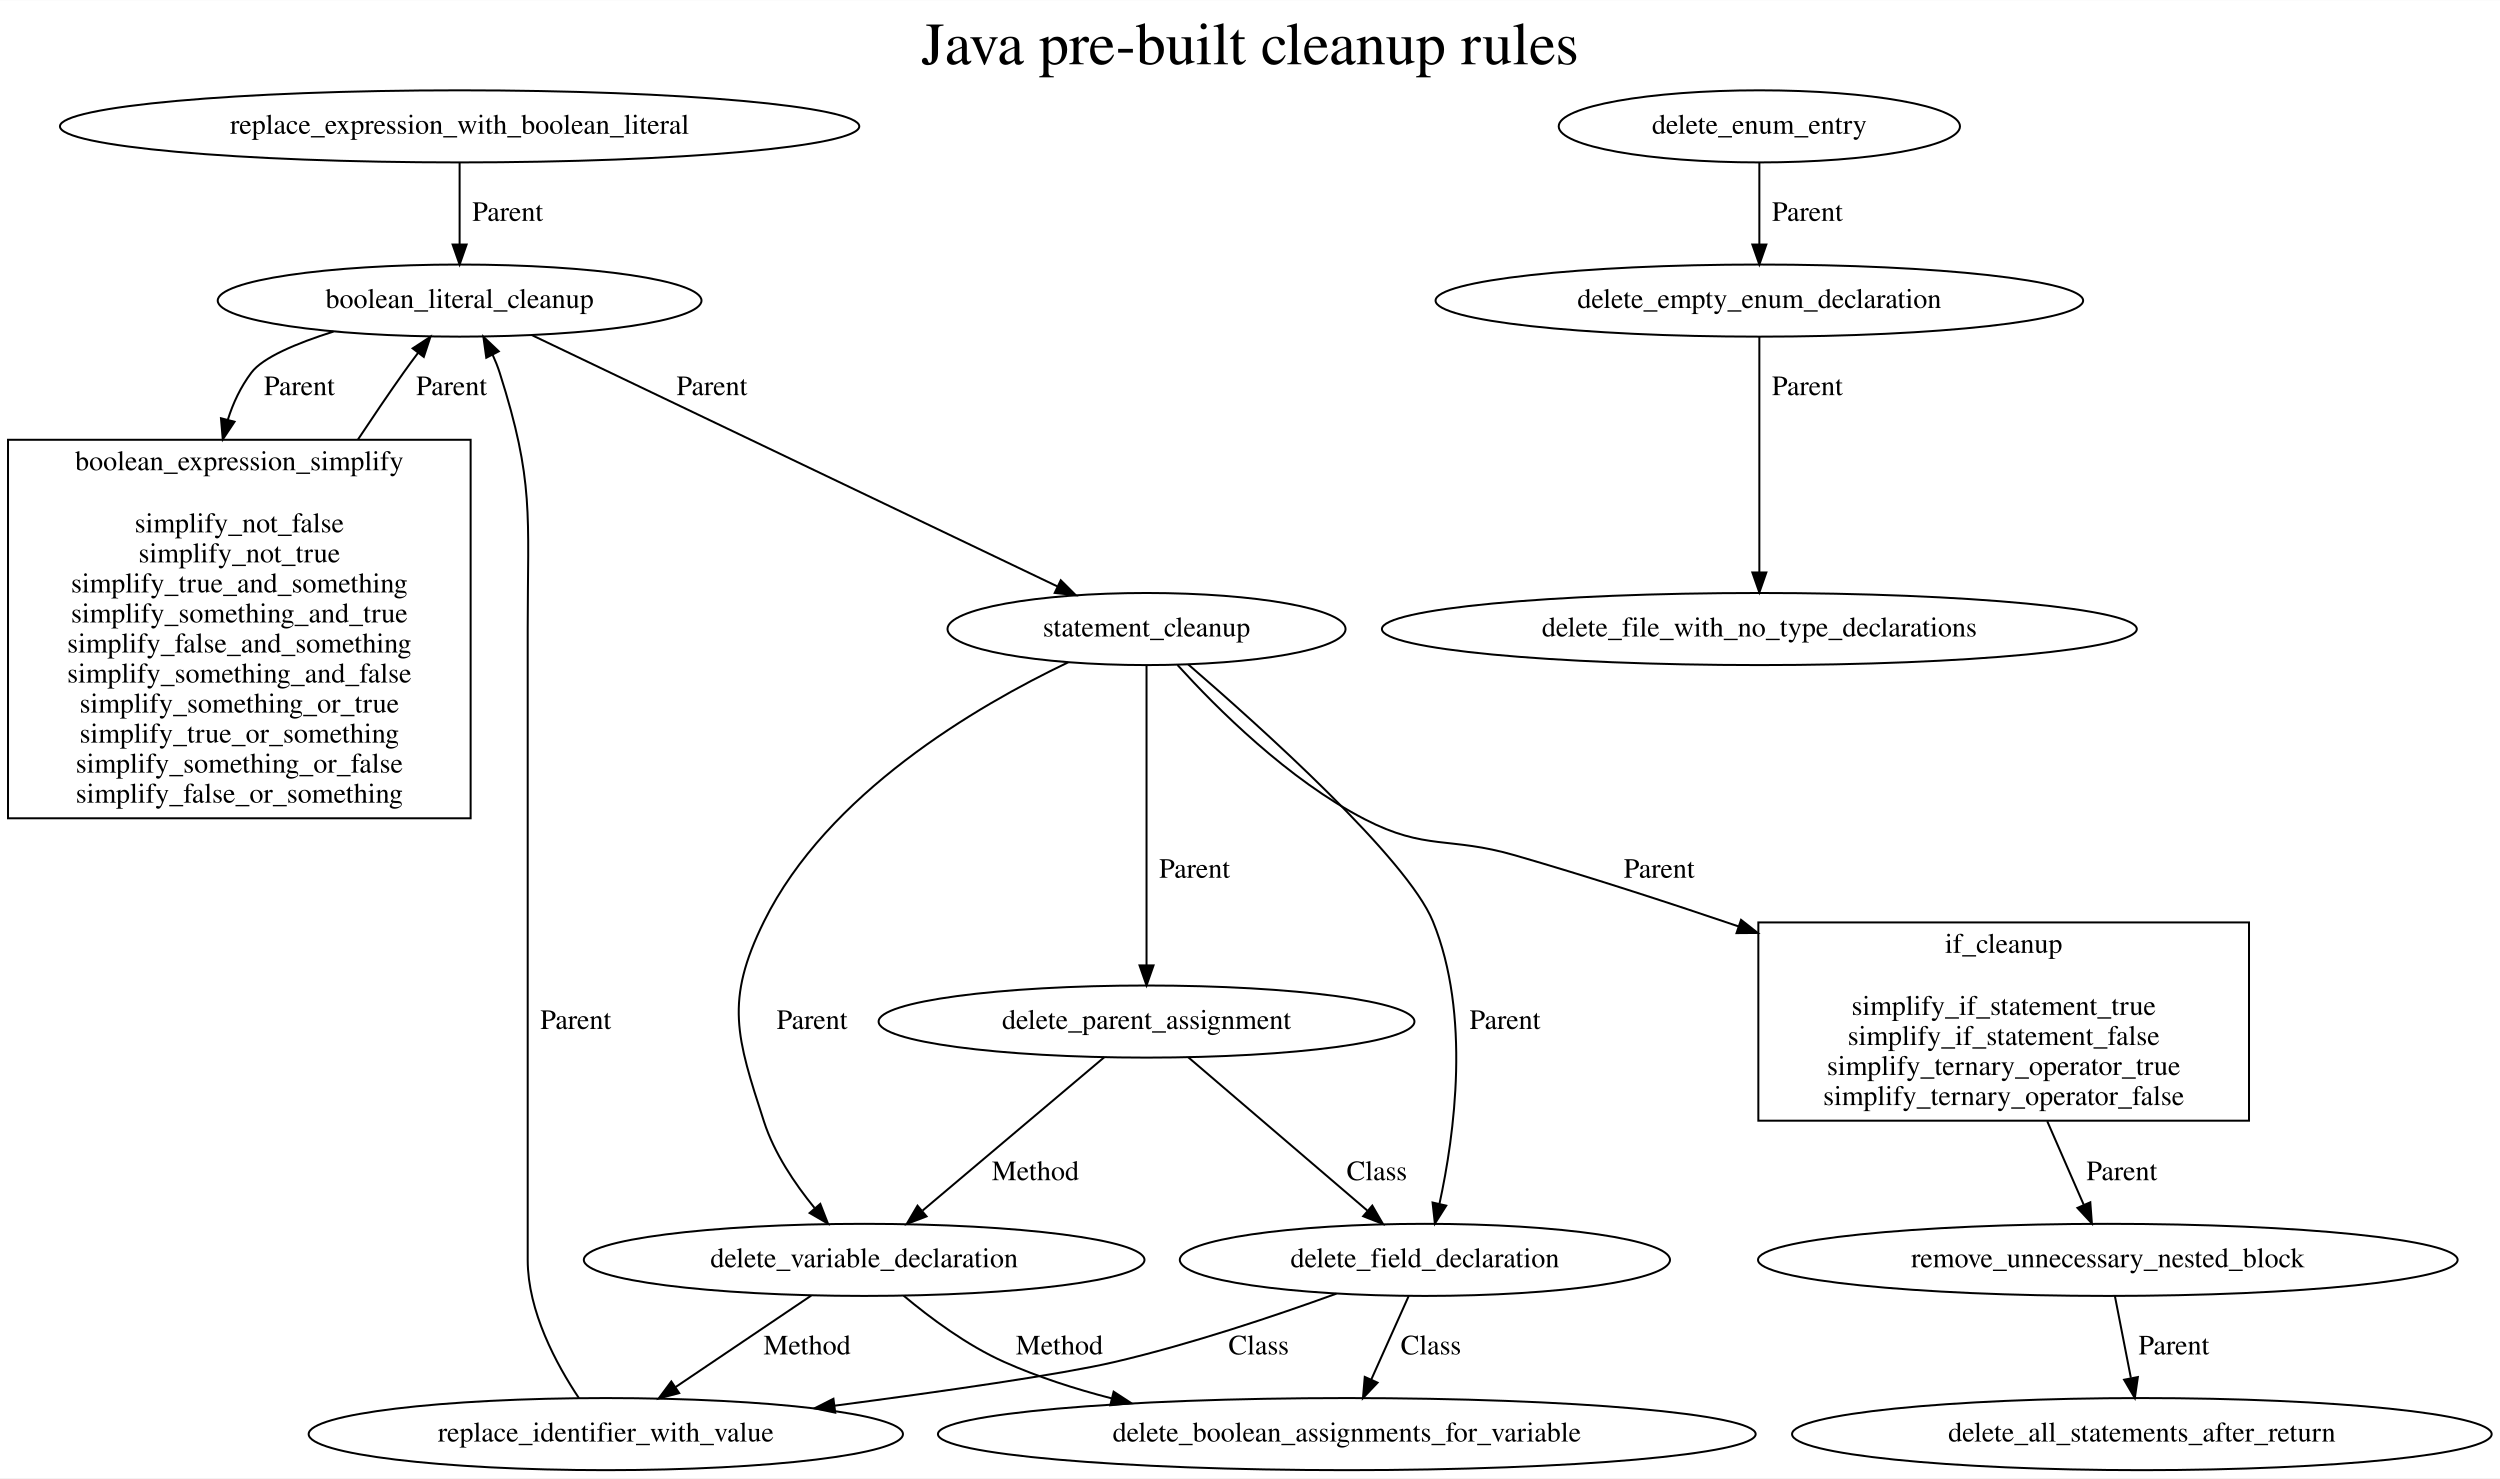
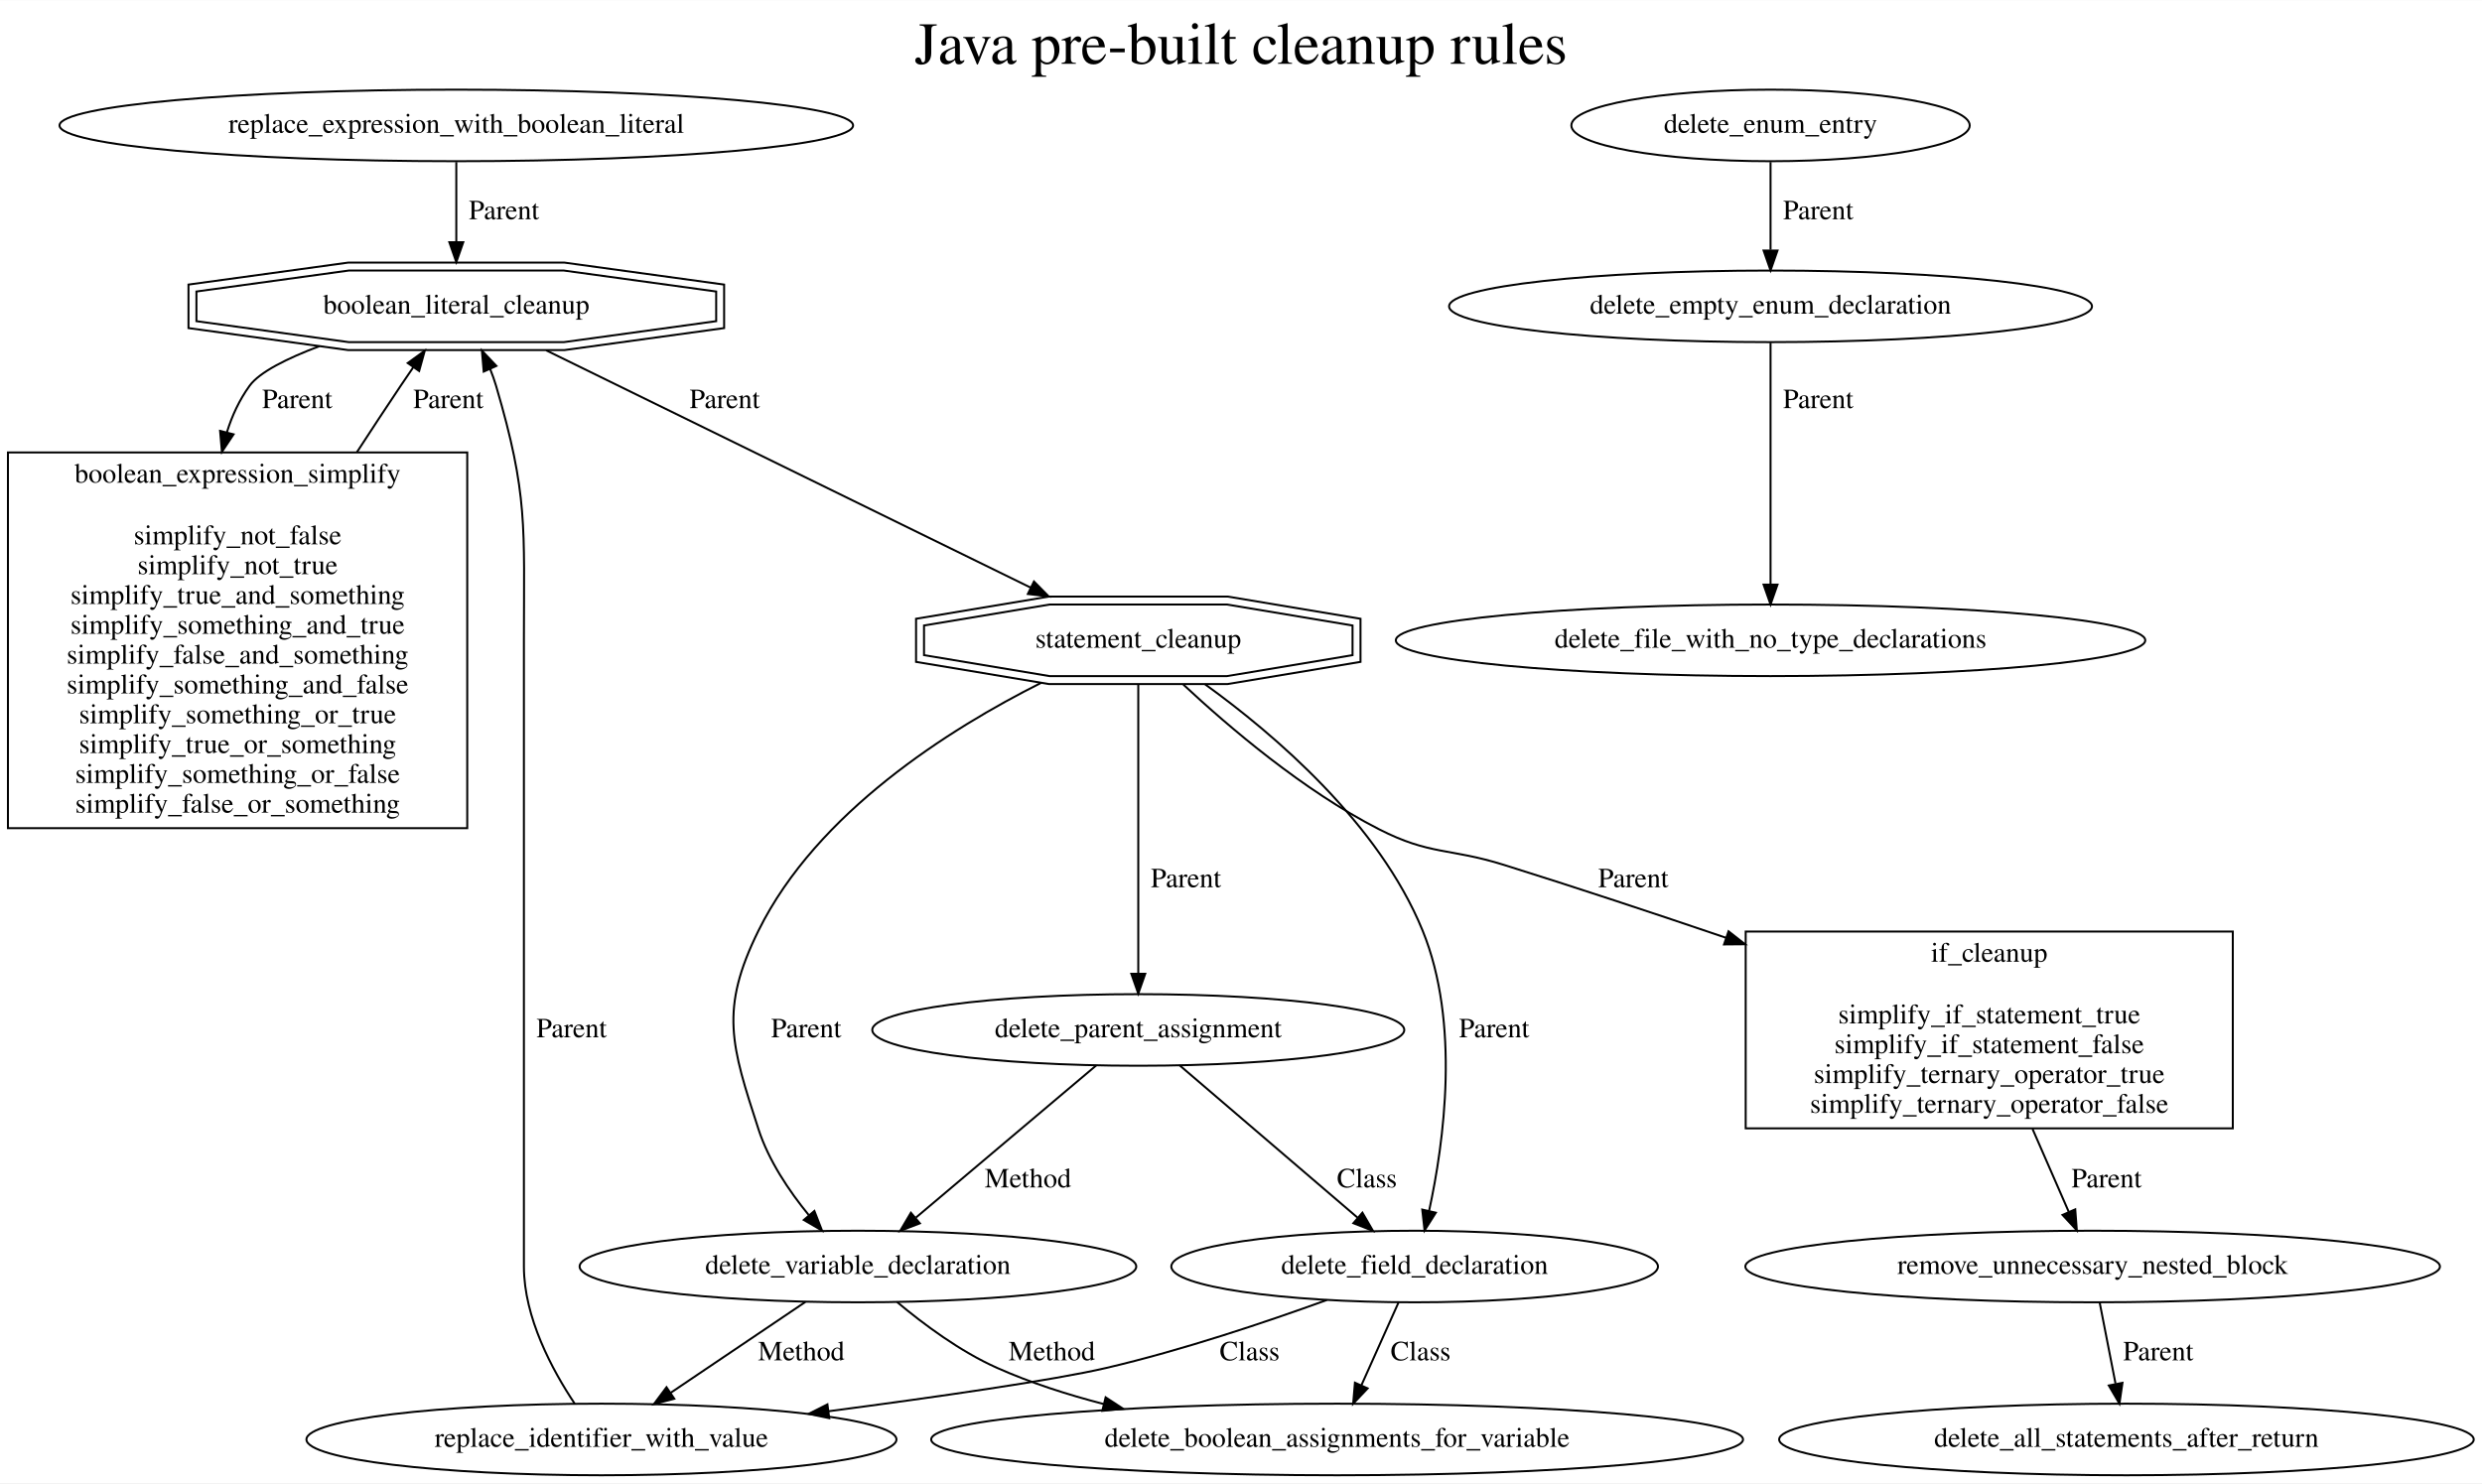
- <svg xmlns="http://www.w3.org/2000/svg" width="1248pt" height="738pt" viewBox="0.00 0.00 1248.33 738.00">
-   <g id="graph0" class="graph" transform="scale(1 1) rotate(0) translate(4 734)">
-     <polygon fill="#ffffff" stroke="transparent" points="-4,4 -4,-734 1244.334,-734 1244.334,4 -4,4" />
-     <text text-anchor="middle" x="620.167" y="-702" font-family="Times,serif" font-size="30.00" fill="#000000">Java pre-built cleanup rules</text>
+ <svg xmlns="http://www.w3.org/2000/svg" width="1248pt" height="746pt" viewBox="0.00 0.00 1248.33 746.00">
+   <g id="graph0" class="graph" transform="scale(1 1) rotate(0) translate(4 742)">
+     <polygon fill="#ffffff" stroke="transparent" points="-4,4 -4,-742 1244.334,-742 1244.334,4 -4,4" />
+     <text text-anchor="middle" x="620.167" y="-710" font-family="Times,serif" font-size="30.00" fill="#000000">Java pre-built cleanup rules</text>
    <g id="node1" class="node">
-       <ellipse fill="none" stroke="#000000" cx="225.5" cy="-671" rx="199.565" ry="18" />
-       <text text-anchor="middle" x="225.5" y="-667.3" font-family="Times,serif" font-size="14.00" fill="#000000">replace_expression_with_boolean_literal</text>
+       <ellipse fill="none" stroke="#000000" cx="225.5" cy="-679" rx="199.565" ry="18" />
+       <text text-anchor="middle" x="225.5" y="-675.3" font-family="Times,serif" font-size="14.00" fill="#000000">replace_expression_with_boolean_literal</text>
    </g>
    <g id="node2" class="node">
-       <ellipse fill="none" stroke="#000000" cx="225.5" cy="-584" rx="120.779" ry="18" />
-       <text text-anchor="middle" x="225.5" y="-580.3" font-family="Times,serif" font-size="14.00" fill="#000000">boolean_literal_cleanup</text>
+       <polygon fill="none" stroke="#000000" points="356.204,-580.544 356.204,-595.456 279.639,-606 171.361,-606 94.796,-595.456 94.796,-580.544 171.361,-570 279.639,-570 356.204,-580.544" />
+       <polygon fill="none" stroke="#000000" points="360.199,-577.057 360.199,-598.943 279.913,-610 171.087,-610 90.801,-598.943 90.801,-577.057 171.087,-566 279.913,-566 360.199,-577.057" />
+       <text text-anchor="middle" x="225.5" y="-584.3" font-family="Times,serif" font-size="14.00" fill="#000000">boolean_literal_cleanup</text>
    </g>
    <g id="edge1" class="edge">
-       <path fill="none" stroke="#000000" d="M225.5,-652.973C225.5,-641.192 225.5,-625.561 225.5,-612.158" />
-       <polygon fill="#000000" stroke="#000000" points="229,-612.003 225.5,-602.003 222,-612.003 229,-612.003" />
-       <text text-anchor="middle" x="249.5" y="-623.8" font-family="Times,serif" font-size="14.00" fill="#000000">Parent</text>
+       <path fill="none" stroke="#000000" d="M225.5,-660.585C225.5,-649.111 225.5,-634.023 225.5,-620.577" />
+       <polygon fill="#000000" stroke="#000000" points="229,-620.246 225.5,-610.246 222,-620.247 229,-620.246" />
+       <text text-anchor="middle" x="249.5" y="-631.8" font-family="Times,serif" font-size="14.00" fill="#000000">Parent</text>
    </g>
    <g id="node3" class="node">
      <polygon fill="none" stroke="#000000" points="0,-325.5 0,-514.5 231,-514.5 231,-325.5 0,-325.5" />
      <text text-anchor="middle" x="115.5" y="-499.3" font-family="Times,serif" font-size="14.00" fill="#000000">boolean_expression_simplify</text>
      <text text-anchor="middle" x="115.5" y="-468.3" font-family="Times,serif" font-size="14.00" fill="#000000">simplify_not_false</text>
      <text text-anchor="middle" x="115.5" y="-453.3" font-family="Times,serif" font-size="14.00" fill="#000000">simplify_not_true</text>
      <text text-anchor="middle" x="115.5" y="-438.3" font-family="Times,serif" font-size="14.00" fill="#000000">simplify_true_and_something</text>
      <text text-anchor="middle" x="115.5" y="-423.3" font-family="Times,serif" font-size="14.00" fill="#000000">simplify_something_and_true</text>
      <text text-anchor="middle" x="115.5" y="-408.3" font-family="Times,serif" font-size="14.00" fill="#000000">simplify_false_and_something</text>
      <text text-anchor="middle" x="115.5" y="-393.3" font-family="Times,serif" font-size="14.00" fill="#000000">simplify_something_and_false</text>
      <text text-anchor="middle" x="115.5" y="-378.3" font-family="Times,serif" font-size="14.00" fill="#000000">simplify_something_or_true</text>
      <text text-anchor="middle" x="115.5" y="-363.3" font-family="Times,serif" font-size="14.00" fill="#000000">simplify_true_or_something</text>
      <text text-anchor="middle" x="115.5" y="-348.3" font-family="Times,serif" font-size="14.00" fill="#000000">simplify_something_or_false</text>
      <text text-anchor="middle" x="115.5" y="-333.3" font-family="Times,serif" font-size="14.00" fill="#000000">simplify_false_or_something</text>
    </g>
    <g id="edge2" class="edge">
-       <path fill="none" stroke="#000000" d="M162.522,-568.533C144.002,-562.673 127.165,-555.574 121.5,-548 116.175,-540.881 112.367,-532.866 109.731,-524.407" />
-       <polygon fill="#000000" stroke="#000000" points="113.113,-523.508 107.235,-514.693 106.334,-525.25 113.113,-523.508" />
+       <path fill="none" stroke="#000000" d="M156.628,-567.95C140.485,-561.863 126.51,-554.941 121.5,-548 116.4,-540.934 112.72,-533.034 110.145,-524.72" />
+       <polygon fill="#000000" stroke="#000000" points="113.476,-523.618 107.611,-514.794 106.693,-525.35 113.476,-523.618" />
      <text text-anchor="middle" x="145.5" y="-536.8" font-family="Times,serif" font-size="14.00" fill="#000000">Parent</text>
    </g>
    <g id="node6" class="node">
-       <ellipse fill="none" stroke="#000000" cx="568.5" cy="-420" rx="99.382" ry="18" />
+       <polygon fill="none" stroke="#000000" points="676.264,-412.544 676.264,-427.456 613.137,-438 523.863,-438 460.736,-427.456 460.736,-412.544 523.863,-402 613.137,-402 676.264,-412.544" />
+       <polygon fill="none" stroke="#000000" points="680.269,-409.158 680.269,-430.842 613.47,-442 523.53,-442 456.731,-430.842 456.731,-409.158 523.53,-398 613.47,-398 680.269,-409.158" />
      <text text-anchor="middle" x="568.5" y="-416.3" font-family="Times,serif" font-size="14.00" fill="#000000">statement_cleanup</text>
    </g>
    <g id="edge3" class="edge">
-       <path fill="none" stroke="#000000" d="M261.559,-566.759C324.722,-536.559 455.18,-474.182 523.906,-441.322" />
-       <polygon fill="#000000" stroke="#000000" points="525.669,-444.359 533.181,-436.887 522.649,-438.043 525.669,-444.359" />
-       <text text-anchor="middle" x="351.5" y="-536.8" font-family="Times,serif" font-size="14.00" fill="#000000">Parent</text>
+       <path fill="none" stroke="#000000" d="M270.694,-565.864C333.501,-535.101 447.024,-479.499 514.302,-446.546" />
+       <polygon fill="#000000" stroke="#000000" points="516.038,-449.593 523.479,-442.051 512.958,-443.307 516.038,-449.593" />
+       <text text-anchor="middle" x="360.5" y="-536.8" font-family="Times,serif" font-size="14.00" fill="#000000">Parent</text>
    </g>
    <g id="edge4" class="edge">
-       <path fill="none" stroke="#000000" d="M174.767,-514.672C182.268,-526.005 189.959,-537.333 197.5,-548 199.8,-551.253 202.277,-554.618 204.773,-557.925" />
-       <polygon fill="#000000" stroke="#000000" points="202.057,-560.135 210.927,-565.93 207.607,-555.868 202.057,-560.135" />
+       <path fill="none" stroke="#000000" d="M175.52,-514.653C182.857,-525.936 190.303,-537.256 197.5,-548 199.555,-551.068 201.722,-554.25 203.902,-557.418" />
+       <polygon fill="#000000" stroke="#000000" points="201.063,-559.466 209.64,-565.687 206.814,-555.475 201.063,-559.466" />
      <text text-anchor="middle" x="221.5" y="-536.8" font-family="Times,serif" font-size="14.00" fill="#000000">Parent</text>
    </g>
    <g id="node4" class="node">
-       <ellipse fill="none" stroke="#000000" cx="874.5" cy="-671" rx="100.182" ry="18" />
-       <text text-anchor="middle" x="874.5" y="-667.3" font-family="Times,serif" font-size="14.00" fill="#000000">delete_enum_entry</text>
+       <ellipse fill="none" stroke="#000000" cx="886.5" cy="-679" rx="100.182" ry="18" />
+       <text text-anchor="middle" x="886.5" y="-675.3" font-family="Times,serif" font-size="14.00" fill="#000000">delete_enum_entry</text>
    </g>
    <g id="node5" class="node">
-       <ellipse fill="none" stroke="#000000" cx="874.5" cy="-584" rx="161.671" ry="18" />
-       <text text-anchor="middle" x="874.5" y="-580.3" font-family="Times,serif" font-size="14.00" fill="#000000">delete_empty_enum_declaration</text>
+       <ellipse fill="none" stroke="#000000" cx="886.5" cy="-588" rx="161.671" ry="18" />
+       <text text-anchor="middle" x="886.5" y="-584.3" font-family="Times,serif" font-size="14.00" fill="#000000">delete_empty_enum_declaration</text>
    </g>
    <g id="edge5" class="edge">
-       <path fill="none" stroke="#000000" d="M874.5,-652.973C874.5,-641.192 874.5,-625.561 874.5,-612.158" />
-       <polygon fill="#000000" stroke="#000000" points="878,-612.003 874.5,-602.003 871,-612.003 878,-612.003" />
-       <text text-anchor="middle" x="898.5" y="-623.8" font-family="Times,serif" font-size="14.00" fill="#000000">Parent</text>
+       <path fill="none" stroke="#000000" d="M886.5,-660.585C886.5,-647.921 886.5,-630.856 886.5,-616.454" />
+       <polygon fill="#000000" stroke="#000000" points="890,-616.077 886.5,-606.077 883,-616.077 890,-616.077" />
+       <text text-anchor="middle" x="910.5" y="-631.8" font-family="Times,serif" font-size="14.00" fill="#000000">Parent</text>
    </g>
-     <g id="node14" class="node">
-       <ellipse fill="none" stroke="#000000" cx="874.5" cy="-420" rx="188.467" ry="18" />
-       <text text-anchor="middle" x="874.5" y="-416.3" font-family="Times,serif" font-size="14.00" fill="#000000">delete_file_with_no_type_declarations</text>
+     <g id="node15" class="node">
+       <ellipse fill="none" stroke="#000000" cx="886.5" cy="-420" rx="188.467" ry="18" />
+       <text text-anchor="middle" x="886.5" y="-416.3" font-family="Times,serif" font-size="14.00" fill="#000000">delete_file_with_no_type_declarations</text>
    </g>
    <g id="edge6" class="edge">
-       <path fill="none" stroke="#000000" d="M874.5,-565.822C874.5,-537.377 874.5,-482.115 874.5,-448.39" />
-       <polygon fill="#000000" stroke="#000000" points="878,-448.259 874.5,-438.259 871,-448.259 878,-448.259" />
-       <text text-anchor="middle" x="898.5" y="-536.8" font-family="Times,serif" font-size="14.00" fill="#000000">Parent</text>
+       <path fill="none" stroke="#000000" d="M886.5,-569.701C886.5,-540.464 886.5,-482.995 886.5,-448.389" />
+       <polygon fill="#000000" stroke="#000000" points="890,-448.022 886.5,-438.022 883,-448.022 890,-448.022" />
+       <text text-anchor="middle" x="910.5" y="-536.8" font-family="Times,serif" font-size="14.00" fill="#000000">Parent</text>
    </g>
    <g id="node7" class="node">
      <polygon fill="none" stroke="#000000" points="874,-174.5 874,-273.5 1119,-273.5 1119,-174.5 874,-174.5" />
      <text text-anchor="middle" x="996.5" y="-258.3" font-family="Times,serif" font-size="14.00" fill="#000000">if_cleanup</text>
      <text text-anchor="middle" x="996.5" y="-227.3" font-family="Times,serif" font-size="14.00" fill="#000000">simplify_if_statement_true</text>
      <text text-anchor="middle" x="996.5" y="-212.3" font-family="Times,serif" font-size="14.00" fill="#000000">simplify_if_statement_false</text>
      <text text-anchor="middle" x="996.5" y="-197.3" font-family="Times,serif" font-size="14.00" fill="#000000">simplify_ternary_operator_true</text>
      <text text-anchor="middle" x="996.5" y="-182.3" font-family="Times,serif" font-size="14.00" fill="#000000">simplify_ternary_operator_false</text>
    </g>
    <g id="edge7" class="edge">
-       <path fill="none" stroke="#000000" d="M583.953,-402.043C603.533,-380.454 639.351,-344.677 677.5,-325 707.966,-309.286 719.571,-316.53 752.5,-307 788.996,-296.438 828.126,-283.751 864.127,-271.51" />
-       <polygon fill="#000000" stroke="#000000" points="865.366,-274.786 873.699,-268.242 863.104,-268.161 865.366,-274.786" />
-       <text text-anchor="middle" x="824.5" y="-295.8" font-family="Times,serif" font-size="14.00" fill="#000000">Parent</text>
+       <path fill="none" stroke="#000000" d="M591.16,-397.734C614.16,-376.277 651.677,-344.306 689.5,-325 715.437,-311.761 724.707,-315.692 752.5,-307 788.86,-295.629 828.024,-282.641 864.105,-270.369" />
+       <polygon fill="#000000" stroke="#000000" points="865.364,-273.638 873.699,-267.098 863.105,-267.012 865.364,-273.638" />
+       <text text-anchor="middle" x="817.5" y="-295.8" font-family="Times,serif" font-size="14.00" fill="#000000">Parent</text>
    </g>
    <g id="node10" class="node">
      <ellipse fill="none" stroke="#000000" cx="427.5" cy="-105" rx="139.976" ry="18" />
      <text text-anchor="middle" x="427.5" y="-101.3" font-family="Times,serif" font-size="14.00" fill="#000000">delete_variable_declaration</text>
    </g>
    <g id="edge8" class="edge">
-       <path fill="none" stroke="#000000" d="M529.368,-403.37C483.287,-381.375 409.034,-337.795 377.5,-274 357.806,-234.157 363.792,-216.278 377.5,-174 382.616,-158.221 392.842,-143.028 402.721,-130.934" />
+       <path fill="none" stroke="#000000" d="M519.681,-398.625C473.464,-375.404 406.907,-333.492 377.5,-274 357.806,-234.157 363.792,-216.278 377.5,-174 382.616,-158.221 392.842,-143.028 402.721,-130.934" />
      <polygon fill="#000000" stroke="#000000" points="405.593,-132.96 409.437,-123.087 400.275,-128.408 405.593,-132.96" />
      <text text-anchor="middle" x="401.5" y="-220.3" font-family="Times,serif" font-size="14.00" fill="#000000">Parent</text>
    </g>
    <g id="node11" class="node">
      <ellipse fill="none" stroke="#000000" cx="568.5" cy="-224" rx="133.776" ry="18" />
      <text text-anchor="middle" x="568.5" y="-220.3" font-family="Times,serif" font-size="14.00" fill="#000000">delete_parent_assignment</text>
    </g>
    <g id="edge10" class="edge">
-       <path fill="none" stroke="#000000" d="M568.5,-401.912C568.5,-367.636 568.5,-293.006 568.5,-252.138" />
-       <polygon fill="#000000" stroke="#000000" points="572,-252.044 568.5,-242.044 565,-252.044 572,-252.044" />
+       <path fill="none" stroke="#000000" d="M568.5,-397.897C568.5,-362.208 568.5,-291.915 568.5,-252.506" />
+       <polygon fill="#000000" stroke="#000000" points="572,-252.264 568.5,-242.265 565,-252.265 572,-252.264" />
      <text text-anchor="middle" x="592.5" y="-295.8" font-family="Times,serif" font-size="14.00" fill="#000000">Parent</text>
    </g>
    <g id="node12" class="node">
      <ellipse fill="none" stroke="#000000" cx="707.5" cy="-105" rx="122.379" ry="18" />
      <text text-anchor="middle" x="707.5" y="-101.3" font-family="Times,serif" font-size="14.00" fill="#000000">delete_field_declaration</text>
    </g>
    <g id="edge9" class="edge">
-       <path fill="none" stroke="#000000" d="M589.286,-402.363C625.779,-370.858 698.73,-305.289 711.5,-274 730.496,-227.459 722.282,-167.543 714.765,-132.984" />
+       <path fill="none" stroke="#000000" d="M602.112,-397.858C637.009,-372.64 689.512,-327.873 711.5,-274 730.496,-227.459 722.282,-167.543 714.765,-132.984" />
      <polygon fill="#000000" stroke="#000000" points="718.147,-132.071 712.486,-123.115 711.326,-133.647 718.147,-132.071" />
      <text text-anchor="middle" x="747.5" y="-220.3" font-family="Times,serif" font-size="14.00" fill="#000000">Parent</text>
    </g>
    <g id="node8" class="node">
      <ellipse fill="none" stroke="#000000" cx="1048.5" cy="-105" rx="174.669" ry="18" />
      <text text-anchor="middle" x="1048.5" y="-101.3" font-family="Times,serif" font-size="14.00" fill="#000000">remove_unnecessary_nested_block</text>
    </g>
    <g id="edge11" class="edge">
      <path fill="none" stroke="#000000" d="M1018.251,-174.223C1024.488,-159.95 1031.06,-144.911 1036.479,-132.51" />
      <polygon fill="#000000" stroke="#000000" points="1039.752,-133.76 1040.549,-123.195 1033.338,-130.957 1039.752,-133.76" />
      <text text-anchor="middle" x="1055.5" y="-144.8" font-family="Times,serif" font-size="14.00" fill="#000000">Parent</text>
    </g>
-     <g id="node15" class="node">
+     <g id="node13" class="node">
      <ellipse fill="none" stroke="#000000" cx="1065.5" cy="-18" rx="174.669" ry="18" />
      <text text-anchor="middle" x="1065.5" y="-14.3" font-family="Times,serif" font-size="14.00" fill="#000000">delete_all_statements_after_return</text>
    </g>
    <g id="edge12" class="edge">
      <path fill="none" stroke="#000000" d="M1052.022,-86.974C1054.325,-75.192 1057.379,-59.561 1059.998,-46.158" />
      <polygon fill="#000000" stroke="#000000" points="1063.499,-46.489 1061.982,-36.003 1056.629,-45.147 1063.499,-46.489" />
      <text text-anchor="middle" x="1081.5" y="-57.8" font-family="Times,serif" font-size="14.00" fill="#000000">Parent</text>
    </g>
    <g id="node9" class="node">
      <ellipse fill="none" stroke="#000000" cx="298.5" cy="-18" rx="148.374" ry="18" />
      <text text-anchor="middle" x="298.5" y="-14.3" font-family="Times,serif" font-size="14.00" fill="#000000">replace_identifier_with_value</text>
    </g>
    <g id="edge13" class="edge">
-       <path fill="none" stroke="#000000" d="M285.078,-35.96C273.797,-52.862 259.5,-79.344 259.5,-105 259.5,-420 259.5,-420 259.5,-420 259.5,-477.228 262.85,-493.465 245.5,-548 244.555,-550.97 243.352,-553.973 242.006,-556.91" />
-       <polygon fill="#000000" stroke="#000000" points="238.816,-555.46 237.362,-565.955 245.043,-558.658 238.816,-555.46" />
+       <path fill="none" stroke="#000000" d="M285.078,-35.96C273.797,-52.862 259.5,-79.344 259.5,-105 259.5,-420 259.5,-420 259.5,-420 259.5,-477.228 261.661,-493.101 245.5,-548 244.678,-550.793 243.667,-553.626 242.541,-556.428" />
+       <polygon fill="#000000" stroke="#000000" points="239.27,-555.169 238.374,-565.726 245.658,-558.032 239.27,-555.169" />
      <text text-anchor="middle" x="283.5" y="-220.3" font-family="Times,serif" font-size="14.00" fill="#000000">Parent</text>
    </g>
    <g id="edge14" class="edge">
      <path fill="none" stroke="#000000" d="M401.084,-87.184C381.518,-73.989 354.669,-55.881 333.346,-41.501" />
      <polygon fill="#000000" stroke="#000000" points="335.129,-38.482 324.881,-35.792 331.215,-44.285 335.129,-38.482" />
      <text text-anchor="middle" x="399" y="-57.8" font-family="Times,serif" font-size="14.00" fill="#000000">Method</text>
    </g>
-     <g id="node13" class="node">
+     <g id="node14" class="node">
      <ellipse fill="none" stroke="#000000" cx="668.5" cy="-18" rx="204.164" ry="18" />
      <text text-anchor="middle" x="668.5" y="-14.3" font-family="Times,serif" font-size="14.00" fill="#000000">delete_boolean_assignments_for_variable</text>
    </g>
    <g id="edge15" class="edge">
      <path fill="none" stroke="#000000" d="M447.202,-87.119C460.501,-75.982 478.954,-62.251 497.5,-54 514.3,-46.526 532.73,-40.574 551.076,-35.841" />
      <polygon fill="#000000" stroke="#000000" points="552.079,-39.198 560.949,-33.405 550.402,-32.402 552.079,-39.198" />
      <text text-anchor="middle" x="525" y="-57.8" font-family="Times,serif" font-size="14.00" fill="#000000">Method</text>
    </g>
    <g id="edge16" class="edge">
      <path fill="none" stroke="#000000" d="M547.391,-206.185C523.302,-185.854 483.751,-152.474 456.712,-129.654" />
      <polygon fill="#000000" stroke="#000000" points="458.653,-126.712 448.753,-122.937 454.138,-132.062 458.653,-126.712" />
      <text text-anchor="middle" x="513" y="-144.8" font-family="Times,serif" font-size="14.00" fill="#000000">Method</text>
    </g>
    <g id="edge17" class="edge">
      <path fill="none" stroke="#000000" d="M589.31,-206.185C613.057,-185.854 652.047,-152.474 678.702,-129.654" />
      <polygon fill="#000000" stroke="#000000" points="681.228,-132.1 686.548,-122.937 676.675,-126.782 681.228,-132.1" />
      <text text-anchor="middle" x="683.5" y="-144.8" font-family="Times,serif" font-size="14.00" fill="#000000">Class</text>
    </g>
    <g id="edge18" class="edge">
      <path fill="none" stroke="#000000" d="M663.329,-88.147C632.637,-77.013 590.57,-62.887 552.5,-54 526.062,-47.828 467.202,-39.37 412.794,-32.204" />
      <polygon fill="#000000" stroke="#000000" points="413.066,-28.709 402.696,-30.881 412.157,-35.65 413.066,-28.709" />
      <text text-anchor="middle" x="624.5" y="-57.8" font-family="Times,serif" font-size="14.00" fill="#000000">Class</text>
    </g>
    <g id="edge19" class="edge">
      <path fill="none" stroke="#000000" d="M699.419,-86.974C694.033,-74.959 686.852,-58.94 680.767,-45.365" />
      <polygon fill="#000000" stroke="#000000" points="683.855,-43.697 676.571,-36.003 677.467,-46.56 683.855,-43.697" />
      <text text-anchor="middle" x="710.5" y="-57.8" font-family="Times,serif" font-size="14.00" fill="#000000">Class</text>
    </g>
  </g>
</svg>
